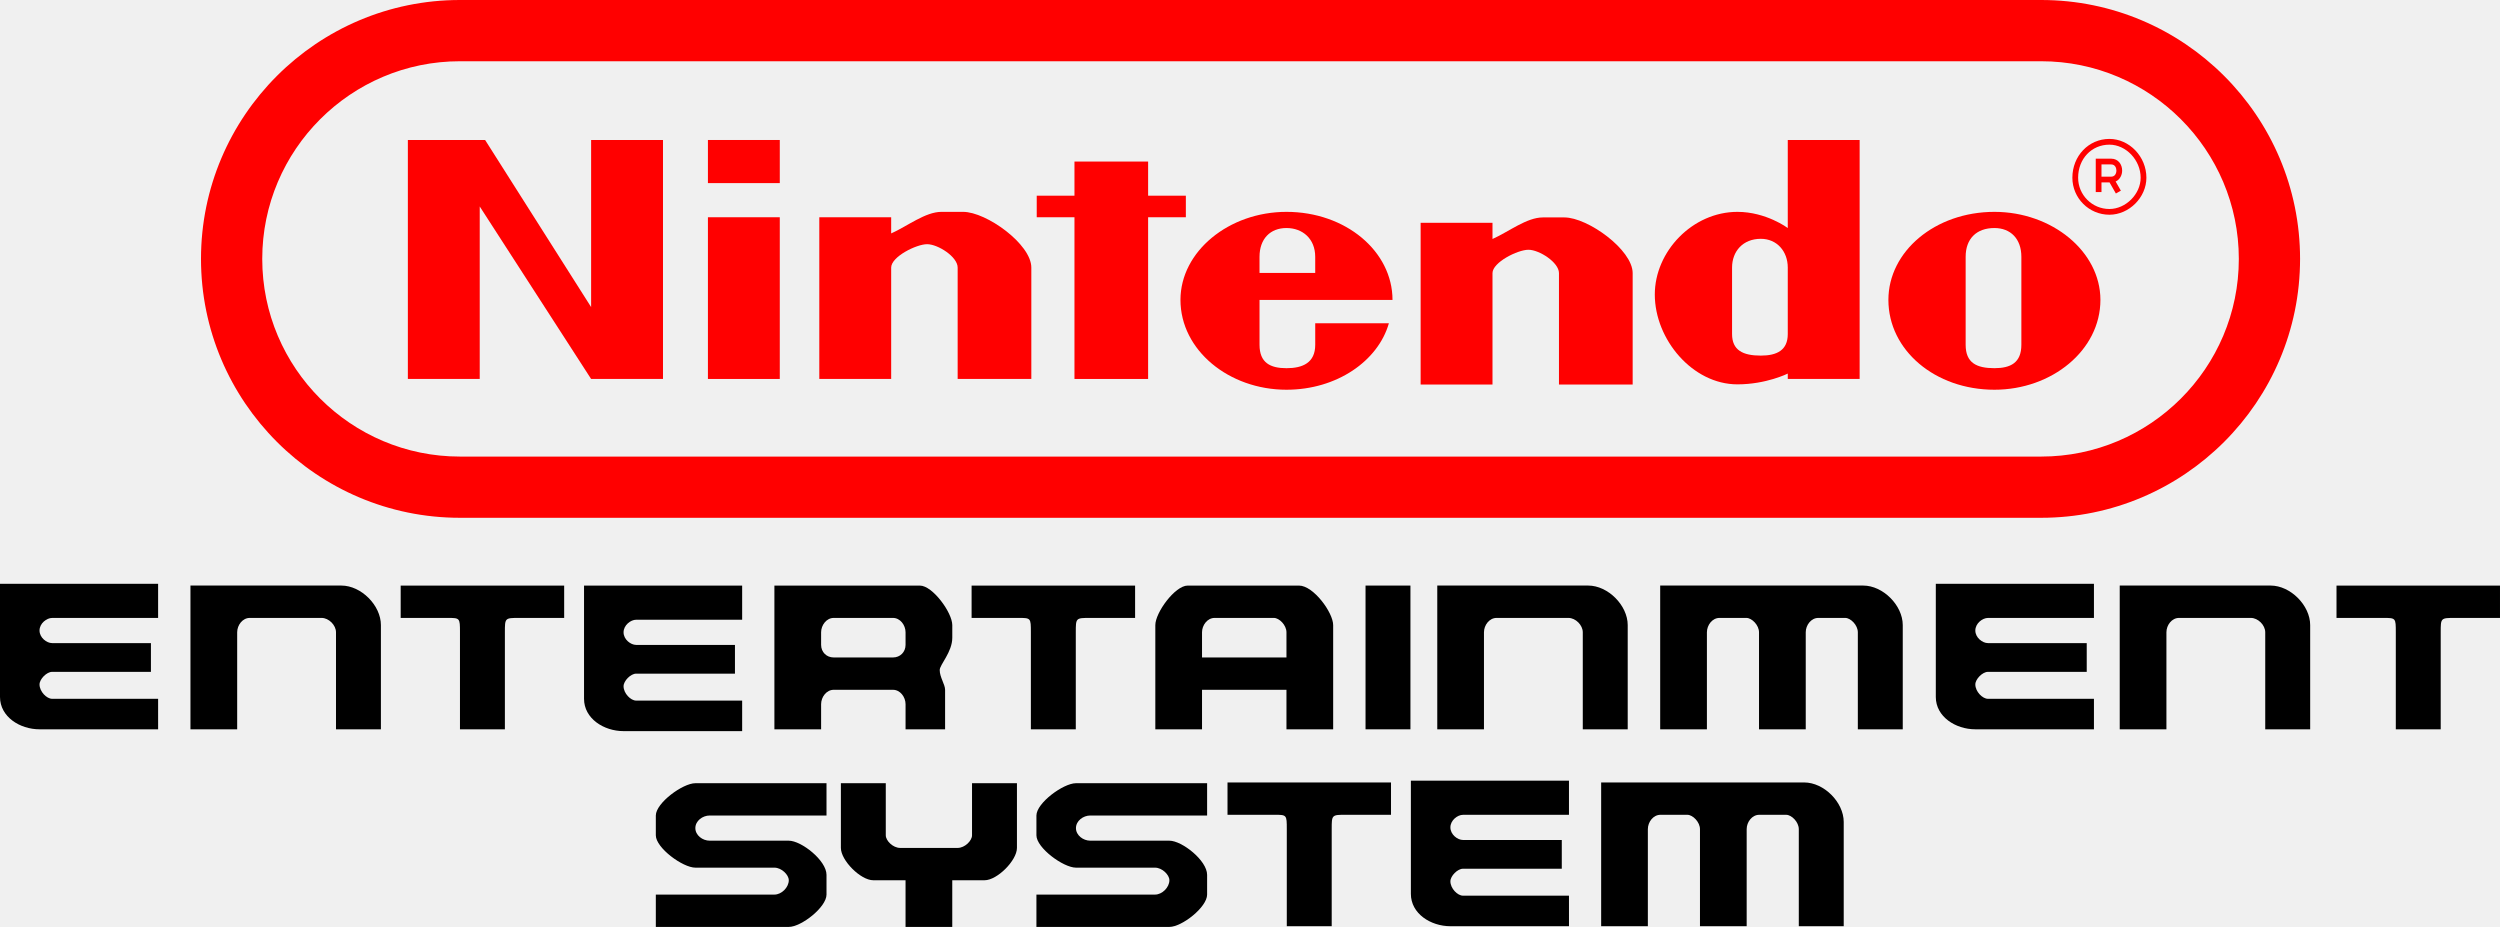
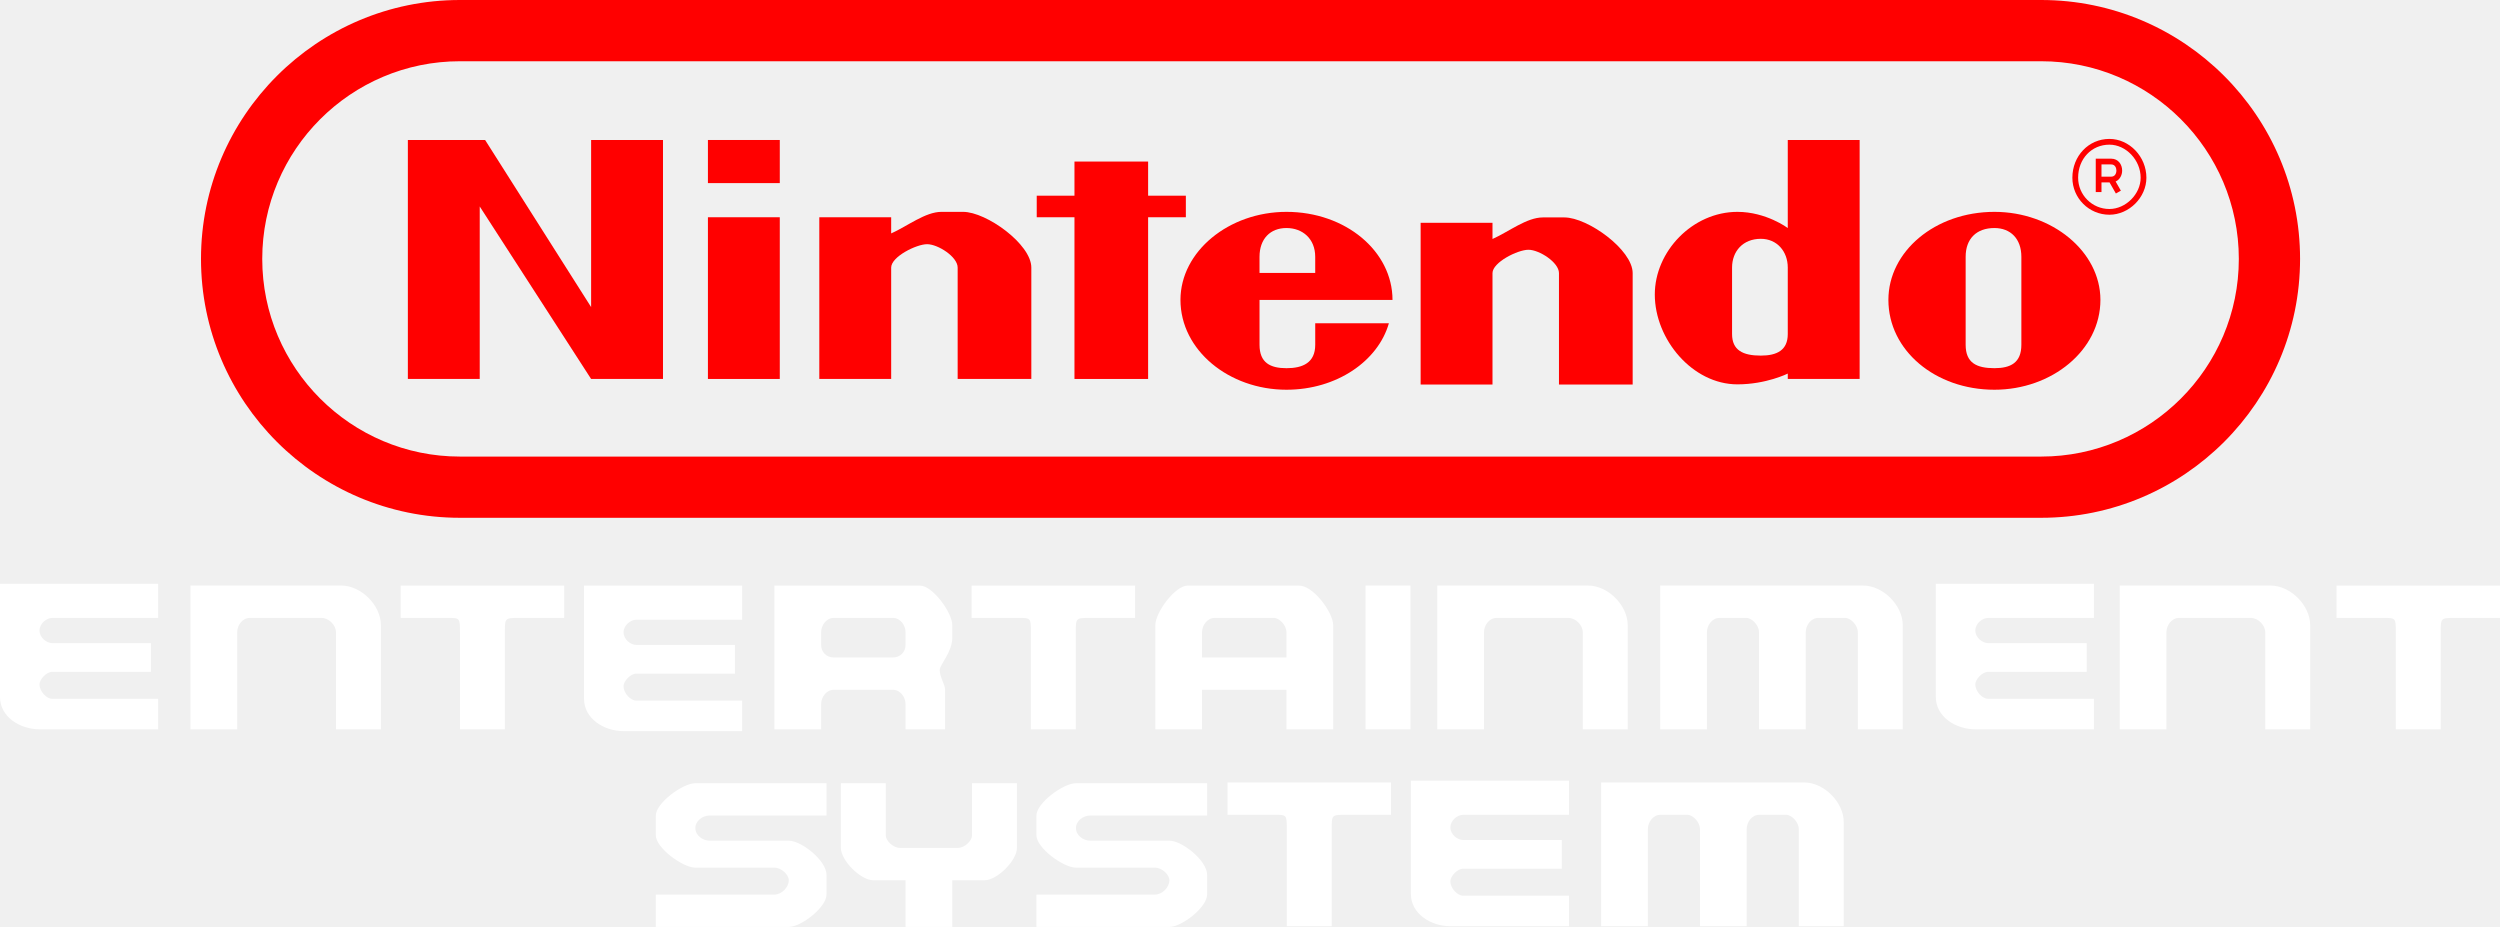
<svg xmlns="http://www.w3.org/2000/svg" version="1.1" id="Ebene_1" x="0px" y="0px" width="340.154px" height="126.123px" viewBox="0 0 340.154 126.123" enable-background="new 0 0 340.154 126.123" xml:space="preserve">
-   <g>
-     <path fill="#FF0000" d="M277.724,70.452H62.576c-19.423,0-35.228-15.803-35.228-35.227S43.154,0,62.576,0h215.146   c19.426,0,35.229,15.802,35.229,35.226C312.95,54.649,297.149,70.452,277.724,70.452z M62.576,8.333   c-14.829,0-26.895,12.064-26.895,26.895c0,14.828,12.065,26.894,26.895,26.894h215.146c14.827,0,26.896-12.065,26.896-26.894   c0-14.83-12.067-26.895-26.896-26.895H62.576z" />
-     <path fill="#FF0000" d="M90.208,51.562V19.047h-9.779v22.735L66.006,19.047H55.494v32.515h9.779V28.093l15.155,23.469H90.208z" />
-     <path fill="#FF0000" d="M106.099,51.562V29.56h-9.778v22.002H106.099z" />
-     <path fill="#FF0000" d="M106.099,24.914v-5.867h-9.778v5.867H106.099z" />
+   <defs id="defs52" />
+   <g id="g47">
+     <path fill="#FF0000" d="M277.724,70.452H62.576c-19.423,0-35.228-15.803-35.228-35.227S43.154,0,62.576,0h215.146   c19.426,0,35.229,15.802,35.229,35.226C312.95,54.649,297.149,70.452,277.724,70.452z M62.576,8.333   c-14.829,0-26.895,12.064-26.895,26.895c0,14.828,12.065,26.894,26.895,26.894h215.146c14.827,0,26.896-12.065,26.896-26.894   c0-14.83-12.067-26.895-26.896-26.895H62.576z" id="path2" />
+     <path fill="#FF0000" d="M90.208,51.562V19.047h-9.779v22.735L66.006,19.047H55.494v32.515h9.779V28.093l15.155,23.469H90.208z" id="path4" />
+     <path fill="#FF0000" d="M106.099,51.562V29.56h-9.778v22.002H106.099z" id="path6" />
+     <path fill="#FF0000" d="M106.099,24.914v-5.867h-9.778v5.867H106.099z" id="path8" />
    <path id="_x33_162" fill="#FF0000" d="M140.324,51.562V36.403c0-3.178-6.112-7.578-9.289-7.578h-2.935   c-2.199,0-4.645,1.956-6.845,2.934V29.56h-9.779v22.002h9.779V36.403c0-1.467,3.422-3.178,4.89-3.178   c1.467,0,4.155,1.711,4.155,3.178v15.158H140.324z" />
    <path id="_x33_162_1_" fill="#FF0000" d="M222.143,52.319V37.162c0-3.179-6.109-7.578-9.292-7.578h-2.932   c-2.201,0-4.646,1.956-6.848,2.933v-2.199h-9.777v22.002h9.777V37.162c0-1.466,3.424-3.179,4.891-3.179   c1.466,0,4.154,1.713,4.154,3.179v15.157H222.143z" />
-     <path fill="#FF0000" d="M156.215,51.562V29.56h5.134v-2.934h-5.134v-4.645h-10.021v4.645h-5.135v2.934h5.135v22.002H156.215z" />
-     <path fill="#FF0000" d="M175.038,28.826c-7.822,0-14.422,5.378-14.422,11.979c0,6.846,6.6,12.223,14.422,12.223   c6.846,0,12.469-3.911,13.936-9.045h-10.022v2.934c0,2.445-1.709,3.18-3.91,3.18c-2.2,0-3.668-0.734-3.668-3.18v-6.111h18.093   C189.464,34.205,183.108,28.826,175.038,28.826z M175.038,31.026c2.201,0,3.912,1.467,3.912,3.912v2.199h-7.578v-2.199   C171.372,32.493,172.839,31.026,175.038,31.026z" />
-     <path fill="#FF0000" d="M271.364,28.826c-8.069,0-14.426,5.378-14.426,11.979c0,6.846,6.354,12.223,14.426,12.223   c7.819,0,14.422-5.377,14.422-12.223C285.782,34.205,279.183,28.826,271.364,28.826z M271.364,31.026   c2.196,0,3.666,1.467,3.666,3.912v11.978c0,2.444-1.47,3.179-3.666,3.179c-2.444,0-3.914-0.734-3.914-3.179V34.938   C267.448,32.493,268.917,31.026,271.364,31.026z" />
-     <path fill="#FF0000" d="M243.247,19.047v11.979c0,0-2.936-2.2-6.848-2.2c-6.111,0-11.244,5.378-11.244,11.246   c0,6.112,5.135,12.224,11.244,12.224c3.912,0,6.848-1.467,6.848-1.467v0.732h9.779V19.047H243.247z M239.579,32.493   c2.199,0,3.668,1.712,3.668,3.912v9.045c0,2.201-1.469,2.934-3.668,2.934c-2.443,0-3.912-0.732-3.912-2.934v-9.045   C235.667,34.205,237.136,32.493,239.579,32.493z" />
-     <g>
-       <path fill="#FF0000" d="M287.006,29.216c-2.775,0-5.036-2.258-5.036-5.035c0-2.959,2.213-5.28,5.036-5.28    c2.729,0,5.036,2.417,5.036,5.28C292.042,26.862,289.692,29.216,287.006,29.216z M287.006,19.683c-2.427,0-4.253,1.934-4.253,4.5    c0,2.344,1.908,4.254,4.253,4.254c2.229,0,4.254-2.028,4.254-4.254C291.26,21.784,289.276,19.683,287.006,19.683z M287.89,26.33    l-0.864-1.515h-1.095v1.321h-0.78v-4.546h2.104c0.979,0,1.488,0.813,1.488,1.613c0,0.615-0.303,1.238-0.885,1.492l0.711,1.248    L287.89,26.33z M285.931,24.036h1.321c0.219,0,0.395-0.079,0.521-0.235c0.118-0.149,0.188-0.368,0.188-0.597    c0-0.311-0.151-0.832-0.709-0.832h-1.321V24.036L285.931,24.036z" />
+     <path fill="#FF0000" d="M156.215,51.562V29.56h5.134v-2.934h-5.134v-4.645h-10.021v4.645h-5.135v2.934h5.135v22.002H156.215z" id="path12" />
+     <path fill="#FF0000" d="M175.038,28.826c-7.822,0-14.422,5.378-14.422,11.979c0,6.846,6.6,12.223,14.422,12.223   c6.846,0,12.469-3.911,13.936-9.045h-10.022v2.934c0,2.445-1.709,3.18-3.91,3.18c-2.2,0-3.668-0.734-3.668-3.18v-6.111h18.093   C189.464,34.205,183.108,28.826,175.038,28.826z M175.038,31.026c2.201,0,3.912,1.467,3.912,3.912v2.199h-7.578v-2.199   C171.372,32.493,172.839,31.026,175.038,31.026z" id="path14" />
+     <path fill="#FF0000" d="M271.364,28.826c-8.069,0-14.426,5.378-14.426,11.979c0,6.846,6.354,12.223,14.426,12.223   c7.819,0,14.422-5.377,14.422-12.223C285.782,34.205,279.183,28.826,271.364,28.826z M271.364,31.026   c2.196,0,3.666,1.467,3.666,3.912v11.978c0,2.444-1.47,3.179-3.666,3.179c-2.444,0-3.914-0.734-3.914-3.179V34.938   C267.448,32.493,268.917,31.026,271.364,31.026z" id="path16" />
+     <path fill="#FF0000" d="M243.247,19.047v11.979c0,0-2.936-2.2-6.848-2.2c-6.111,0-11.244,5.378-11.244,11.246   c0,6.112,5.135,12.224,11.244,12.224c3.912,0,6.848-1.467,6.848-1.467v0.732h9.779V19.047H243.247z M239.579,32.493   c2.199,0,3.668,1.712,3.668,3.912v9.045c0,2.201-1.469,2.934-3.668,2.934c-2.443,0-3.912-0.732-3.912-2.934v-9.045   C235.667,34.205,237.136,32.493,239.579,32.493z" id="path18" />
+     <g id="g22">
+       <path fill="#FF0000" d="M287.006,29.216c-2.775,0-5.036-2.258-5.036-5.035c0-2.959,2.213-5.28,5.036-5.28    c2.729,0,5.036,2.417,5.036,5.28C292.042,26.862,289.692,29.216,287.006,29.216z M287.006,19.683c-2.427,0-4.253,1.934-4.253,4.5    c0,2.344,1.908,4.254,4.253,4.254c2.229,0,4.254-2.028,4.254-4.254C291.26,21.784,289.276,19.683,287.006,19.683z M287.89,26.33    l-0.864-1.515h-1.095v1.321h-0.78v-4.546h2.104c0.979,0,1.488,0.813,1.488,1.613c0,0.615-0.303,1.238-0.885,1.492l0.711,1.248    L287.89,26.33z M285.931,24.036h1.321c0.219,0,0.395-0.079,0.521-0.235c0.118-0.149,0.188-0.368,0.188-0.597    c0-0.311-0.151-0.832-0.709-0.832h-1.321V24.036L285.931,24.036z" id="path20" />
    </g>
-     <path id="_x32_399" d="M51.827,99.231v-14.18c0-2.688-2.689-5.379-5.378-5.379H25.914v19.559h6.357V86.032   c0-0.979,0.732-1.957,1.711-1.957h9.777c0.979,0,1.957,0.979,1.957,1.957v13.199H51.827z" />
-     <path id="_x32_399_1_" d="M221.469,99.231v-14.18c0-2.688-2.688-5.379-5.376-5.379h-20.536v19.559h6.354V86.032   c0-0.979,0.736-1.957,1.713-1.957h9.779c0.979,0,1.953,0.979,1.953,1.957v13.199H221.469z" />
-     <path id="_x32_399_2_" d="M314.327,99.231v-14.18c0-2.688-2.688-5.379-5.379-5.379h-20.535v19.559h6.354V86.032   c0-0.979,0.732-1.957,1.714-1.957h9.776c0.979,0,1.955,0.979,1.955,1.957v13.199H314.327z" />
-     <path id="_x33_177" d="M258.892,99.231v-14.18c0-2.688-2.688-5.379-5.379-5.379h-27.625v19.559h6.357V86.032   c0-0.979,0.731-1.957,1.709-1.957h3.668c0.734,0,1.712,0.979,1.712,1.957v13.199h6.358V86.032c0-0.979,0.731-1.957,1.709-1.957   h3.668c0.733,0,1.711,0.979,1.711,1.957v13.199H258.892z" />
-     <path id="_x33_181" d="M21.514,99.231H5.379C2.691,99.231,0,97.521,0,94.833v-15.4h21.513v4.645H7.089   c-0.732,0-1.711,0.734-1.711,1.712c0,0.979,0.979,1.712,1.711,1.712h13.446v3.911H7.089c-0.732,0-1.711,0.979-1.711,1.712   c0,0.979,0.979,1.955,1.711,1.955h14.424L21.514,99.231L21.514,99.231z" />
-     <path id="_x33_181_1_" d="M100.979,99.478H84.843c-2.688,0-5.379-1.711-5.379-4.398V79.677h21.515v4.645H86.553   c-0.731,0-1.71,0.734-1.71,1.714s0.979,1.711,1.71,1.711h13.446v3.91H86.553c-0.731,0-1.71,0.979-1.71,1.714   c0,0.979,0.979,1.954,1.71,1.954h14.426V99.478L100.979,99.478z" />
-     <path id="_x33_181_2_" d="M284.907,99.231h-16.137c-2.688,0-5.381-1.711-5.381-4.398v-15.4h21.516v4.645h-14.424   c-0.732,0-1.714,0.734-1.714,1.712c0,0.979,0.979,1.712,1.714,1.712h13.443v3.911h-13.443c-0.732,0-1.714,0.979-1.714,1.712   c0,0.979,0.979,1.955,1.714,1.955h14.424v4.154h0.002V99.231z" />
-     <path id="_x32_391" d="M54.517,79.675v4.4h6.355c1.712,0,1.712,0,1.712,1.957v13.199h6.111V86.032c0-1.957,0-1.957,1.956-1.957   h6.111v-4.4H54.517z" />
-     <path id="_x32_391_1_" d="M132.197,79.675v4.4h6.355c1.71,0,1.71,0,1.71,1.957v13.199h6.112V86.032c0-1.957,0-1.957,1.957-1.957   h6.112v-4.4H132.197z" />
-     <path id="_x32_391_2_" d="M317.909,79.675v4.4h6.355c1.713,0,1.713,0,1.713,1.957v13.199h6.11V86.032c0-1.957,0-1.957,1.955-1.957   h6.111v-4.4H317.909z" />
-     <path d="M105.366,79.675v19.559h6.356v-3.42c0-0.979,0.733-1.959,1.711-1.959h8.068c0.979,0,1.711,0.979,1.711,1.959v3.42h5.379   v-5.379c0-0.731-0.732-1.709-0.732-2.688c0-0.731,1.711-2.442,1.711-4.397v-1.713c0-1.713-2.689-5.38-4.4-5.38L105.366,79.675   L105.366,79.675z M113.433,84.075h8.068c0.979,0,1.71,0.979,1.71,1.957v1.71c0,0.979-0.732,1.713-1.71,1.713h-8.068   c-0.978,0-1.711-0.733-1.711-1.713v-1.71C111.723,85.056,112.455,84.075,113.433,84.075z" />
-     <path d="M161.594,79.675c-1.712,0-4.399,3.667-4.399,5.381v14.178h6.354v-5.379h11.489v5.379h6.355V85.056   c0-1.714-2.688-5.381-4.645-5.381H161.594z M165.261,84.075h8.066c0.731,0,1.711,0.979,1.711,1.957v3.422h-11.489v-3.422   C163.549,85.056,164.283,84.075,165.261,84.075z" />
-     <path d="M191.907,99.231V79.673h-6.11v19.559H191.907z" />
-     <path id="_x33_177_1_" d="M250.86,126.021v-14.18c0-2.688-2.689-5.379-5.381-5.379h-27.623v19.559h6.354v-13.201   c0-0.979,0.732-1.957,1.71-1.957h3.667c0.734,0,1.714,0.979,1.714,1.957v13.199h6.354v-13.199c0-0.979,0.731-1.957,1.709-1.957   h3.668c0.733,0,1.715,0.979,1.715,1.957v13.199h6.111L250.86,126.021L250.86,126.021z" />
-     <path id="_x33_181_3_" d="M213.479,126.021h-16.136c-2.688,0-5.377-1.713-5.377-4.398v-15.403h21.511v4.646h-14.422   c-0.732,0-1.712,0.733-1.712,1.711c0,0.979,0.979,1.712,1.712,1.712h13.444v3.911h-13.444c-0.732,0-1.712,0.979-1.712,1.713   c0,0.979,0.979,1.954,1.712,1.954h14.422L213.479,126.021L213.479,126.021z" />
-     <path id="_x32_391_3_" d="M167.017,106.462v4.398h6.355c1.711,0,1.711,0,1.711,1.957v13.199h6.111v-13.199   c0-1.957,0-1.957,1.959-1.957h6.109v-4.398H167.017z" />
-     <path id="_x33_187" d="M94.611,106.565c-1.712,0-5.379,2.69-5.379,4.398v2.691c0,1.712,3.667,4.4,5.379,4.4h10.756   c0.978,0,1.956,0.979,1.956,1.711c0,0.977-0.979,1.954-1.956,1.954H89.232v4.399h18.09c1.712,0,5.134-2.688,5.134-4.399v-2.688   c0-1.957-3.422-4.646-5.134-4.646H96.566c-0.979,0-1.955-0.733-1.955-1.713c0-0.978,0.977-1.713,1.955-1.713h15.89v-4.397H94.611   V106.565z" />
-     <path id="_x33_187_1_" d="M146.397,106.565c-1.713,0-5.38,2.69-5.38,4.398v2.691c0,1.712,3.667,4.4,5.38,4.4h10.756   c0.978,0,1.956,0.979,1.956,1.711c0,0.977-0.979,1.954-1.956,1.954h-16.136v4.399h18.091c1.712,0,5.134-2.688,5.134-4.399v-2.688   c0-1.957-3.422-4.646-5.134-4.646h-10.757c-0.978,0-1.955-0.733-1.955-1.713c0-0.978,0.978-1.713,1.955-1.713h15.891v-4.397   h-17.845V106.565L146.397,106.565z" />
-     <path d="M114.412,106.565v8.804c0,1.71,2.688,4.399,4.4,4.399h4.398v6.354h6.357v-6.354h4.4c1.71,0,4.4-2.689,4.4-4.399v-8.804   h-6.112v7.092c0,0.732-0.978,1.712-1.956,1.712h-7.822c-0.979,0-1.956-0.979-1.956-1.712v-7.092H114.412z" />
+     <path id="_x32_399" d="M51.827,99.231v-14.18c0-2.688-2.689-5.379-5.378-5.379H25.914v19.559h6.357V86.032   c0-0.979,0.732-1.957,1.711-1.957h9.777c0.979,0,1.957,0.979,1.957,1.957v13.199H51.827z" style="fill:#ffffff;fill-opacity:1" />
+     <path id="_x32_399_1_" d="M221.469,99.231v-14.18c0-2.688-2.688-5.379-5.376-5.379h-20.536v19.559h6.354V86.032   c0-0.979,0.736-1.957,1.713-1.957h9.779c0.979,0,1.953,0.979,1.953,1.957v13.199H221.469z" style="fill:#ffffff;fill-opacity:1" />
+     <path id="_x32_399_2_" d="M314.327,99.231v-14.18c0-2.688-2.688-5.379-5.379-5.379h-20.535v19.559h6.354V86.032   c0-0.979,0.732-1.957,1.714-1.957h9.776c0.979,0,1.955,0.979,1.955,1.957v13.199H314.327z" style="fill:#ffffff;fill-opacity:1" />
+     <path id="_x33_177" d="M258.892,99.231v-14.18c0-2.688-2.688-5.379-5.379-5.379h-27.625v19.559h6.357V86.032   c0-0.979,0.731-1.957,1.709-1.957h3.668c0.734,0,1.712,0.979,1.712,1.957v13.199h6.358V86.032c0-0.979,0.731-1.957,1.709-1.957   h3.668c0.733,0,1.711,0.979,1.711,1.957v13.199H258.892z" style="fill:#ffffff;fill-opacity:1" />
+     <path id="_x33_181" d="M21.514,99.231H5.379C2.691,99.231,0,97.521,0,94.833v-15.4h21.513v4.645H7.089   c-0.732,0-1.711,0.734-1.711,1.712c0,0.979,0.979,1.712,1.711,1.712h13.446v3.911H7.089c-0.732,0-1.711,0.979-1.711,1.712   c0,0.979,0.979,1.955,1.711,1.955h14.424L21.514,99.231L21.514,99.231z" style="fill:#ffffff;fill-opacity:1" />
+     <path id="_x33_181_1_" d="M100.979,99.478H84.843c-2.688,0-5.379-1.711-5.379-4.398V79.677h21.515v4.645H86.553   c-0.731,0-1.71,0.734-1.71,1.714s0.979,1.711,1.71,1.711h13.446v3.91H86.553c-0.731,0-1.71,0.979-1.71,1.714   c0,0.979,0.979,1.954,1.71,1.954h14.426V99.478L100.979,99.478z" style="fill:#ffffff;fill-opacity:1" />
+     <path id="_x33_181_2_" d="M284.907,99.231h-16.137c-2.688,0-5.381-1.711-5.381-4.398v-15.4h21.516v4.645h-14.424   c-0.732,0-1.714,0.734-1.714,1.712c0,0.979,0.979,1.712,1.714,1.712h13.443v3.911h-13.443c-0.732,0-1.714,0.979-1.714,1.712   c0,0.979,0.979,1.955,1.714,1.955h14.424v4.154h0.002V99.231z" style="fill:#ffffff;fill-opacity:1" />
+     <path id="_x32_391" d="M54.517,79.675v4.4h6.355c1.712,0,1.712,0,1.712,1.957v13.199h6.111V86.032c0-1.957,0-1.957,1.956-1.957   h6.111v-4.4H54.517z" style="fill:#ffffff;fill-opacity:1" />
+     <path id="_x32_391_1_" d="M132.197,79.675v4.4h6.355c1.71,0,1.71,0,1.71,1.957v13.199h6.112V86.032c0-1.957,0-1.957,1.957-1.957   h6.112v-4.4H132.197z" style="fill:#ffffff;fill-opacity:1" />
+     <path id="_x32_391_2_" d="M317.909,79.675v4.4h6.355c1.713,0,1.713,0,1.713,1.957v13.199h6.11V86.032c0-1.957,0-1.957,1.955-1.957   h6.111v-4.4H317.909z" style="fill:#ffffff;fill-opacity:1" />
+     <path d="M105.366,79.675v19.559h6.356v-3.42c0-0.979,0.733-1.959,1.711-1.959h8.068c0.979,0,1.711,0.979,1.711,1.959v3.42h5.379   v-5.379c0-0.731-0.732-1.709-0.732-2.688c0-0.731,1.711-2.442,1.711-4.397v-1.713c0-1.713-2.689-5.38-4.4-5.38L105.366,79.675   L105.366,79.675z M113.433,84.075h8.068c0.979,0,1.71,0.979,1.71,1.957v1.71c0,0.979-0.732,1.713-1.71,1.713h-8.068   c-0.978,0-1.711-0.733-1.711-1.713v-1.71C111.723,85.056,112.455,84.075,113.433,84.075z" id="path34" style="fill:#ffffff;fill-opacity:1" />
+     <path d="M161.594,79.675c-1.712,0-4.399,3.667-4.399,5.381v14.178h6.354v-5.379h11.489v5.379h6.355V85.056   c0-1.714-2.688-5.381-4.645-5.381H161.594z M165.261,84.075h8.066c0.731,0,1.711,0.979,1.711,1.957v3.422h-11.489v-3.422   C163.549,85.056,164.283,84.075,165.261,84.075z" id="path36" style="fill:#ffffff;fill-opacity:1" />
+     <path d="M191.907,99.231V79.673h-6.11v19.559H191.907z" id="path38" style="fill:#ffffff;fill-opacity:1" />
+     <path id="_x33_177_1_" d="M250.86,126.021v-14.18c0-2.688-2.689-5.379-5.381-5.379h-27.623v19.559h6.354v-13.201   c0-0.979,0.732-1.957,1.71-1.957h3.667c0.734,0,1.714,0.979,1.714,1.957v13.199h6.354v-13.199c0-0.979,0.731-1.957,1.709-1.957   h3.668c0.733,0,1.715,0.979,1.715,1.957v13.199h6.111L250.86,126.021L250.86,126.021z" style="fill:#ffffff;fill-opacity:1" />
+     <path id="_x33_181_3_" d="M213.479,126.021h-16.136c-2.688,0-5.377-1.713-5.377-4.398v-15.403h21.511v4.646h-14.422   c-0.732,0-1.712,0.733-1.712,1.711c0,0.979,0.979,1.712,1.712,1.712h13.444v3.911h-13.444c-0.732,0-1.712,0.979-1.712,1.713   c0,0.979,0.979,1.954,1.712,1.954h14.422L213.479,126.021L213.479,126.021z" style="fill:#ffffff;fill-opacity:1" />
+     <path id="_x32_391_3_" d="M167.017,106.462v4.398h6.355c1.711,0,1.711,0,1.711,1.957v13.199h6.111v-13.199   c0-1.957,0-1.957,1.959-1.957h6.109v-4.398H167.017z" style="fill:#ffffff;fill-opacity:1" />
+     <path id="_x33_187" d="M94.611,106.565c-1.712,0-5.379,2.69-5.379,4.398v2.691c0,1.712,3.667,4.4,5.379,4.4h10.756   c0.978,0,1.956,0.979,1.956,1.711c0,0.977-0.979,1.954-1.956,1.954H89.232v4.399h18.09c1.712,0,5.134-2.688,5.134-4.399v-2.688   c0-1.957-3.422-4.646-5.134-4.646H96.566c-0.979,0-1.955-0.733-1.955-1.713c0-0.978,0.977-1.713,1.955-1.713h15.89v-4.397H94.611   V106.565z" style="fill:#ffffff;fill-opacity:1" />
+     <path id="_x33_187_1_" d="M146.397,106.565c-1.713,0-5.38,2.69-5.38,4.398v2.691c0,1.712,3.667,4.4,5.38,4.4h10.756   c0.978,0,1.956,0.979,1.956,1.711c0,0.977-0.979,1.954-1.956,1.954h-16.136v4.399h18.091c1.712,0,5.134-2.688,5.134-4.399v-2.688   c0-1.957-3.422-4.646-5.134-4.646h-10.757c-0.978,0-1.955-0.733-1.955-1.713c0-0.978,0.978-1.713,1.955-1.713h15.891v-4.397   h-17.845V106.565L146.397,106.565z" style="fill:#ffffff;fill-opacity:1" />
+     <path d="M114.412,106.565v8.804c0,1.71,2.688,4.399,4.4,4.399h4.398v6.354h6.357v-6.354h4.4c1.71,0,4.4-2.689,4.4-4.399v-8.804   h-6.112v7.092c0,0.732-0.978,1.712-1.956,1.712h-7.822c-0.979,0-1.956-0.979-1.956-1.712v-7.092H114.412z" id="path45" style="fill:#ffffff;fill-opacity:1" />
  </g>
</svg>
